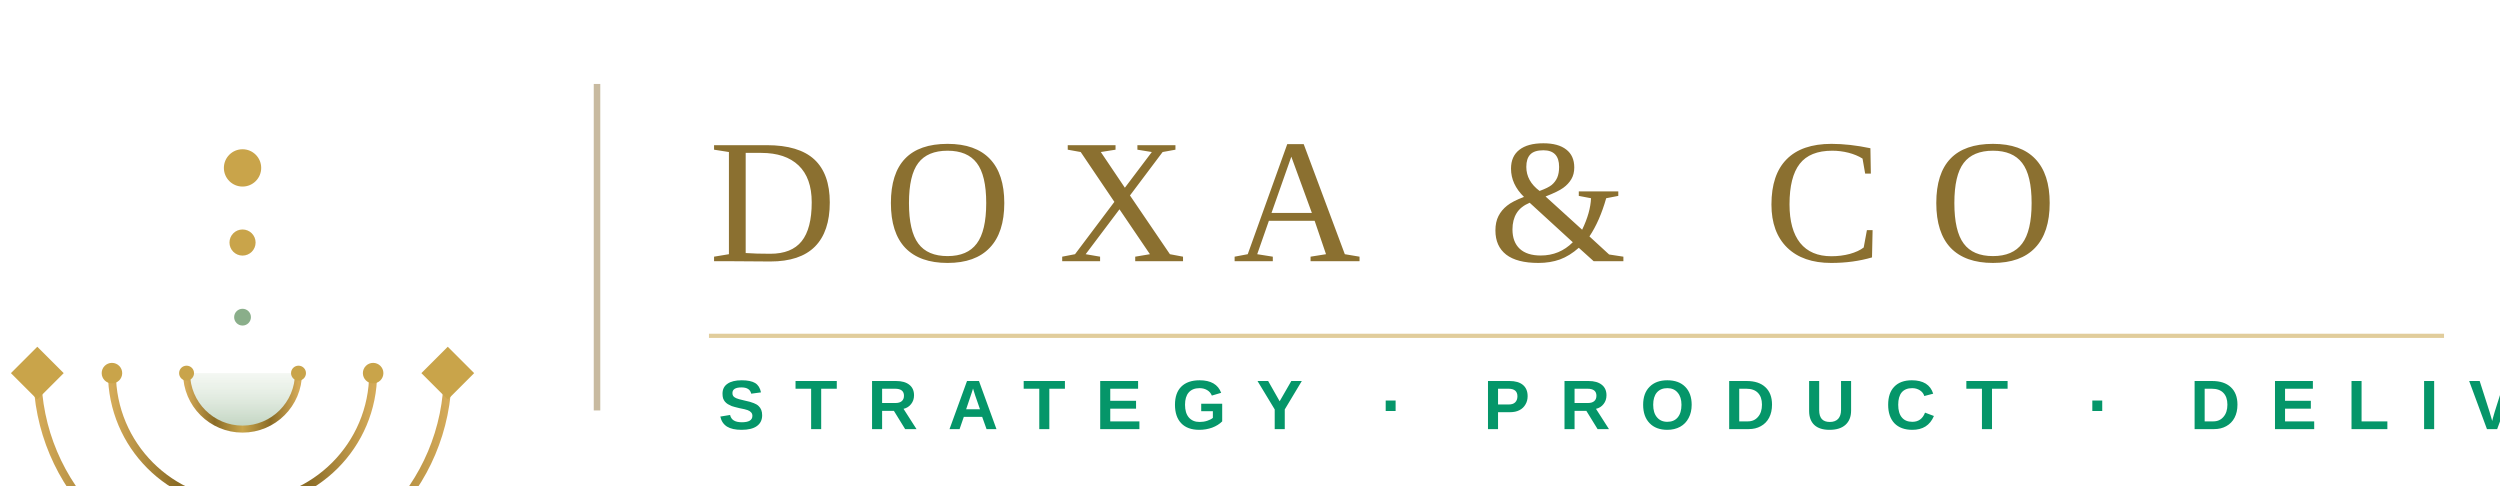
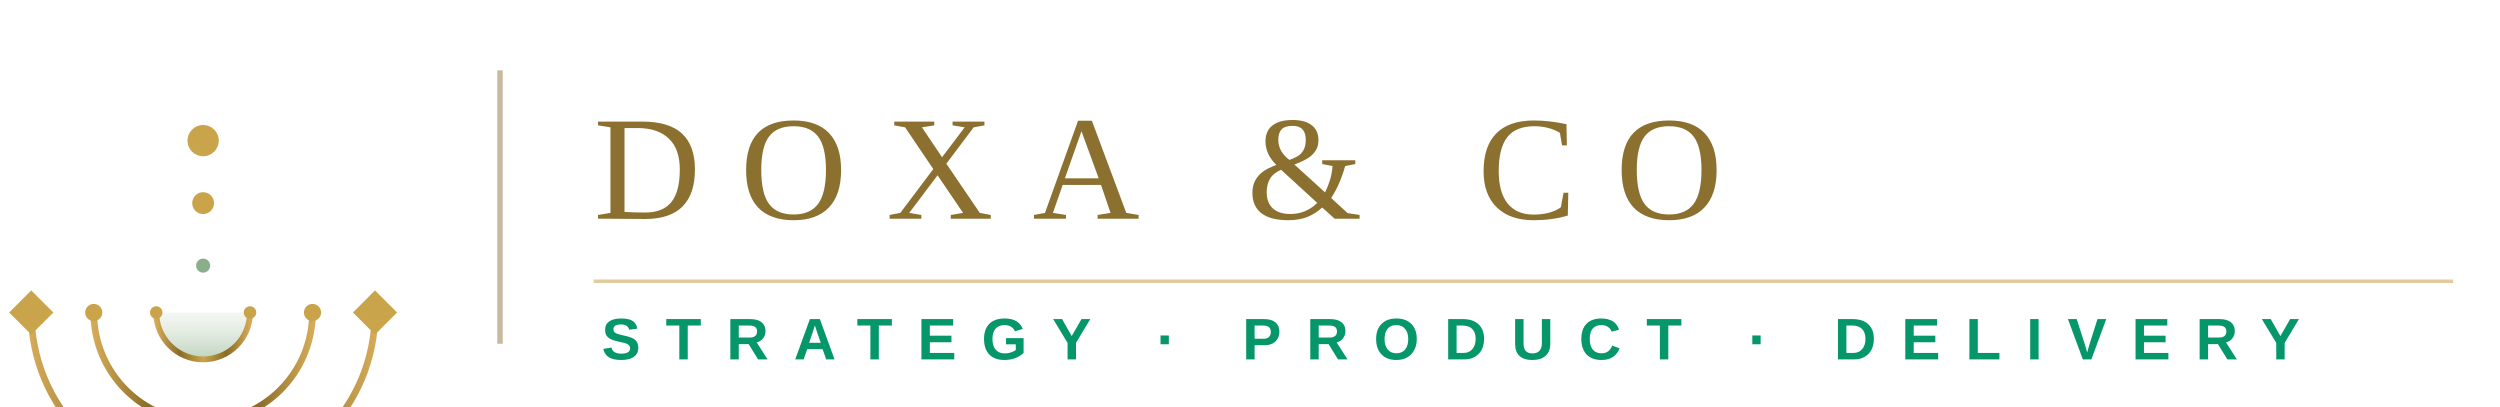
- <svg xmlns="http://www.w3.org/2000/svg" viewBox="0 0 268 52" width="268" height="52">
+ <svg xmlns="http://www.w3.org/2000/svg" viewBox="0 0 320 52" width="320" height="52">
  <defs>
    <linearGradient id="gh" x1="0%" y1="0%" x2="100%" y2="0%">
      <stop offset="0%" stop-color="#D4AA58" />
      <stop offset="25%" stop-color="#8B6C26" />
      <stop offset="50%" stop-color="#C8A44A" />
      <stop offset="75%" stop-color="#8B6C26" />
      <stop offset="100%" stop-color="#D4AA58" />
    </linearGradient>
    <linearGradient id="sh" x1="0%" y1="100%" x2="0%" y2="0%">
      <stop offset="0%" stop-color="#8AAE8A" stop-opacity="0.55" />
      <stop offset="100%" stop-color="#C6D9C0" stop-opacity="0.2" />
    </linearGradient>
  </defs>
  <path d="M 20 40 A 6 6 0 0 0 32 40 Z" fill="url(#sh)" />
  <path d="M 20 40 A 6 6 0 0 0 32 40" fill="none" stroke="url(#gh)" stroke-width="0.75" stroke-linecap="butt" />
  <path d="M 12 40 A 14 14 0 0 0 40 40" fill="none" stroke="url(#gh)" stroke-width="0.85" stroke-linecap="butt" />
  <path d="M 4 40 A 22 22 0 0 0 48 40" fill="none" stroke="url(#gh)" stroke-width="0.85" stroke-linecap="butt" />
  <line x1="4" y1="40" x2="48" y2="40" stroke="url(#gh)" stroke-width="0.7" />
  <rect x="2" y="38" width="4" height="4" fill="#C9A44A" transform="rotate(45, 4, 40)" />
  <rect x="46" y="38" width="4" height="4" fill="#C9A44A" transform="rotate(45, 48, 40)" />
  <circle cx="12" cy="40" r="1.1" fill="#C9A44A" />
  <circle cx="40" cy="40" r="1.1" fill="#C9A44A" />
  <circle cx="20" cy="40" r="0.8" fill="#C9A44A" />
  <circle cx="32" cy="40" r="0.8" fill="#C9A44A" />
  <circle cx="26" cy="18" r="2.0" fill="#C9A44A" />
  <circle cx="26" cy="26" r="1.4" fill="#C9A44A" />
  <circle cx="26" cy="34" r="0.9" fill="#8AAE8A" />
  <line x1="64" y1="9" x2="64" y2="44" stroke="#C8BAA0" stroke-width="0.7" />
  <text x="76" y="28" font-family="Georgia,'Times New Roman',serif" font-size="19" font-weight="400" fill="#8B7030" letter-spacing="5">DOXA &amp; CO</text>
-   <line x1="76" y1="36" x2="262" y2="36" stroke="#C9A44A" stroke-width="0.45" opacity="0.55" />
+   <line x1="76" y1="36" x2="314" y2="36" stroke="#C9A44A" stroke-width="0.45" opacity="0.55" />
  <text x="77" y="46" font-family="'Helvetica Neue',Arial,sans-serif" font-size="7.5" font-weight="700" letter-spacing="3.2" fill="#059669">STRATEGY · PRODUCT · DELIVERY</text>
</svg>
